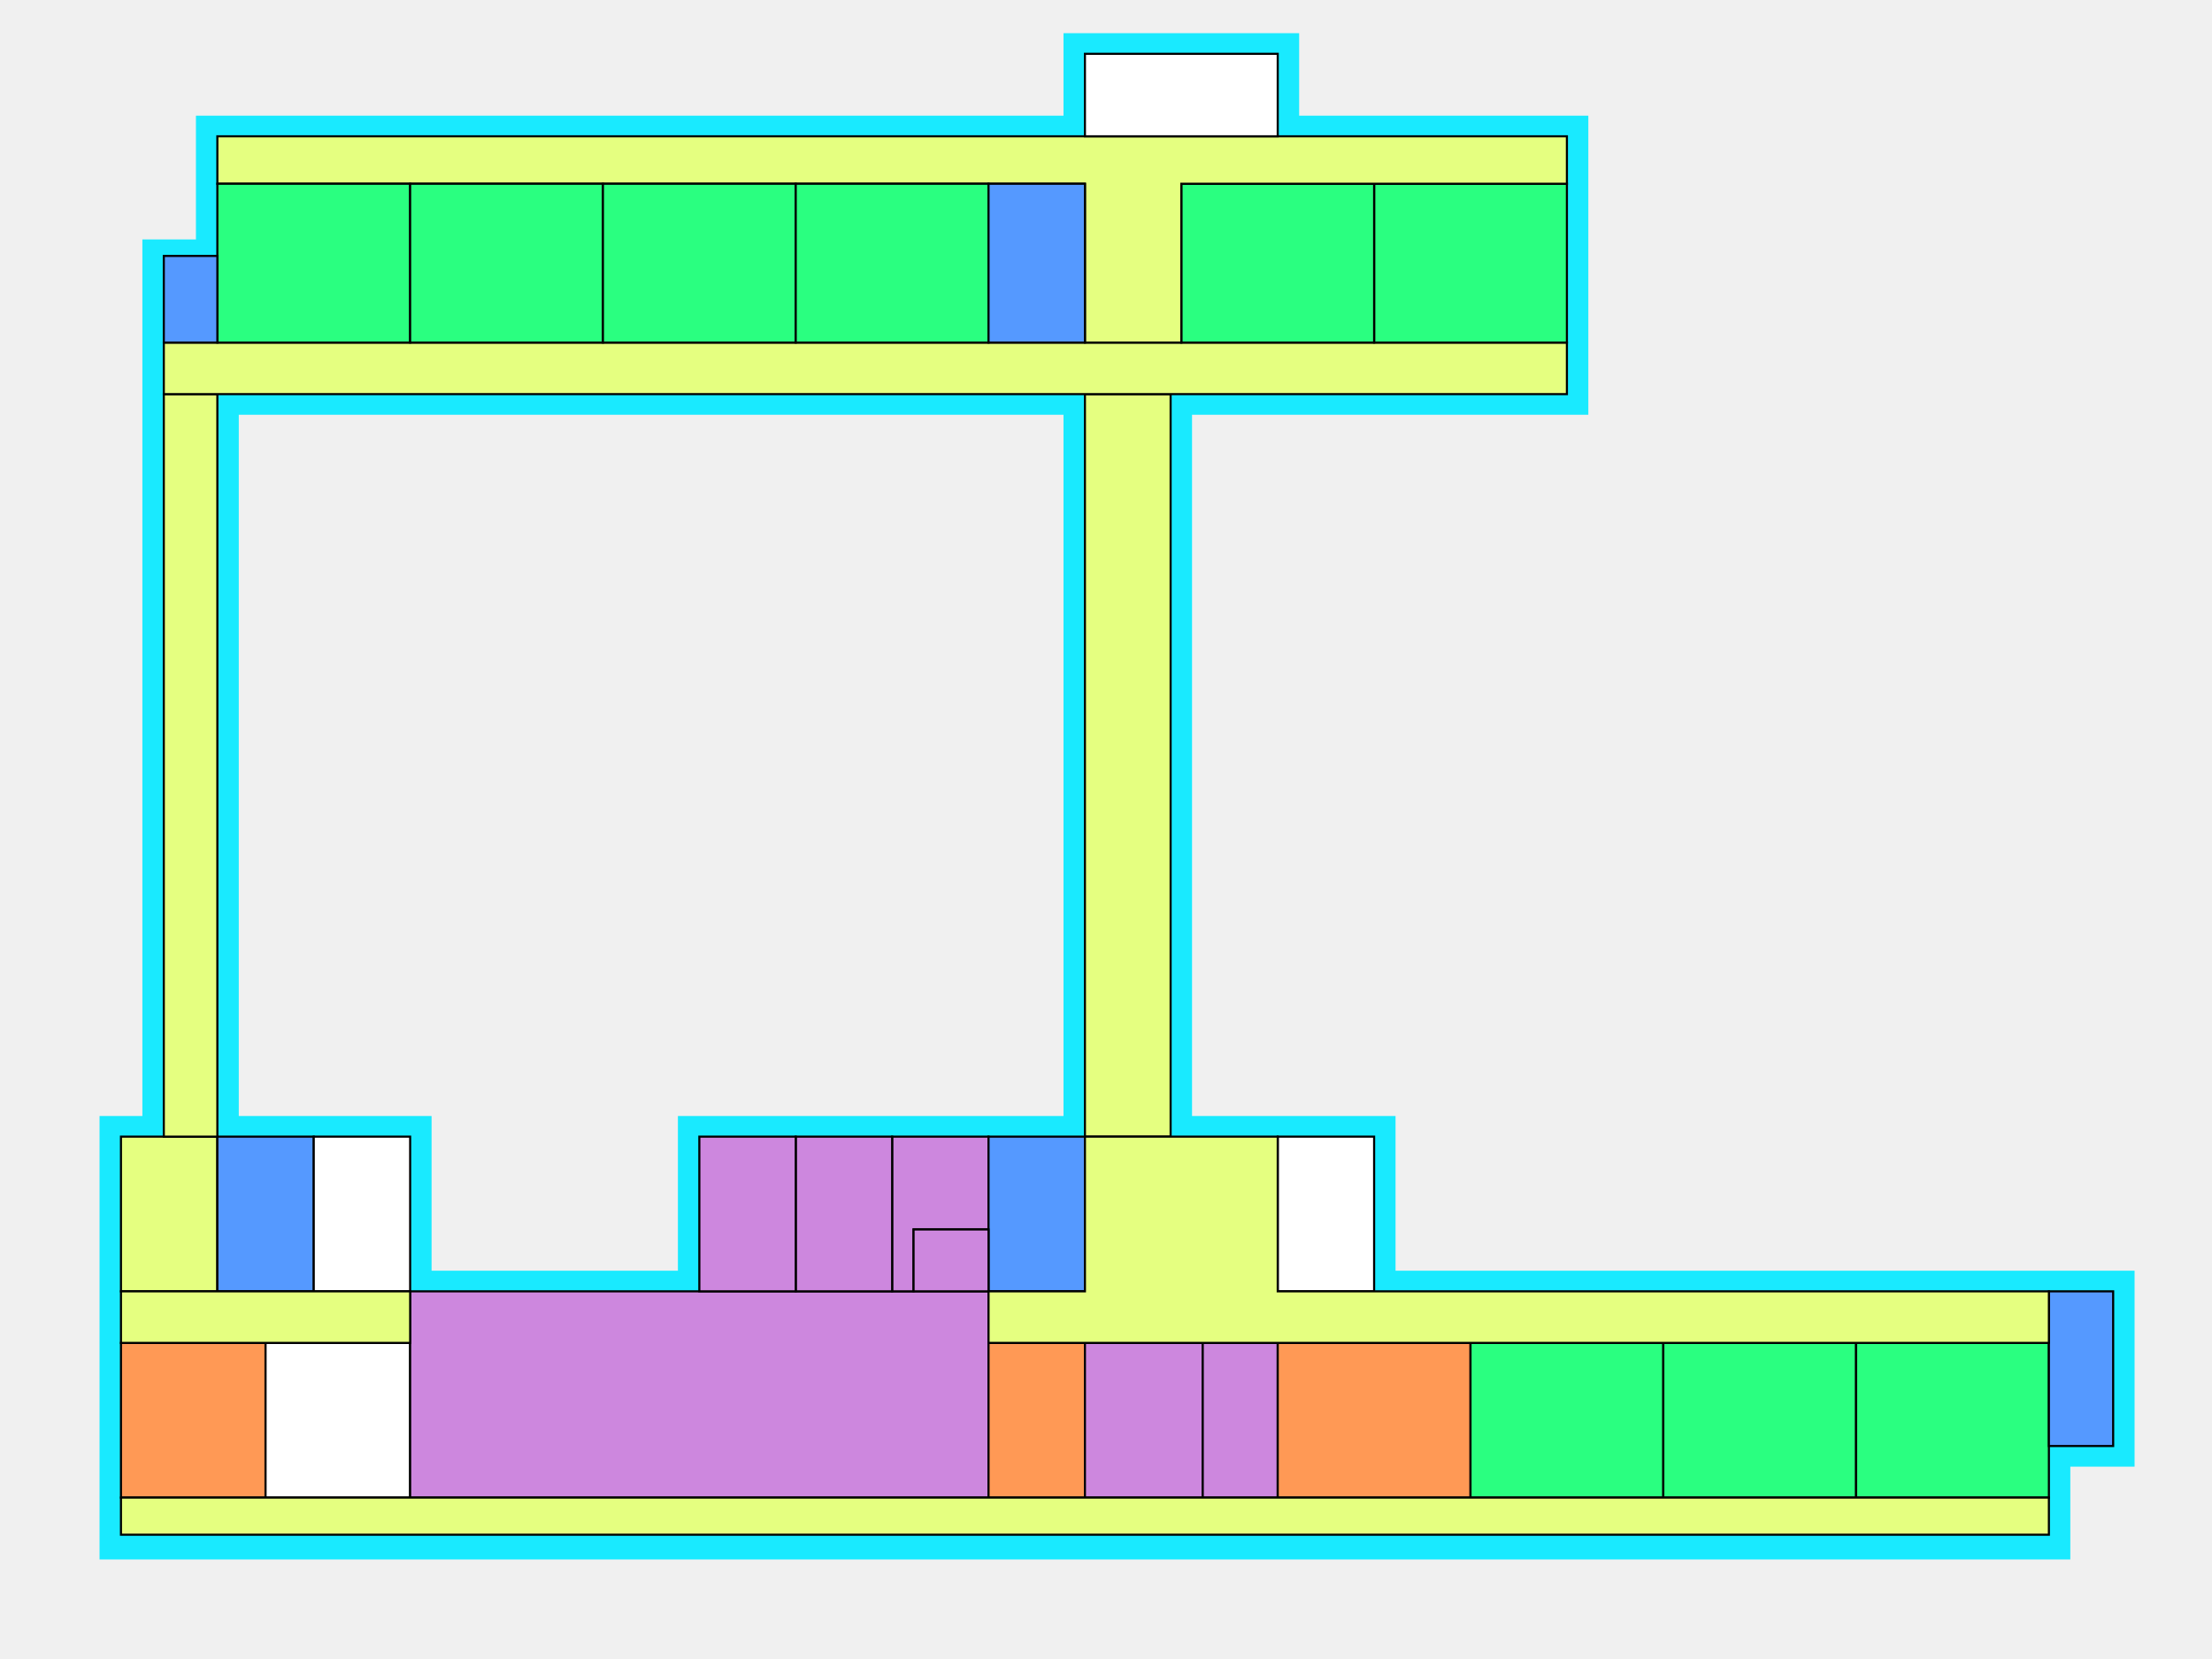
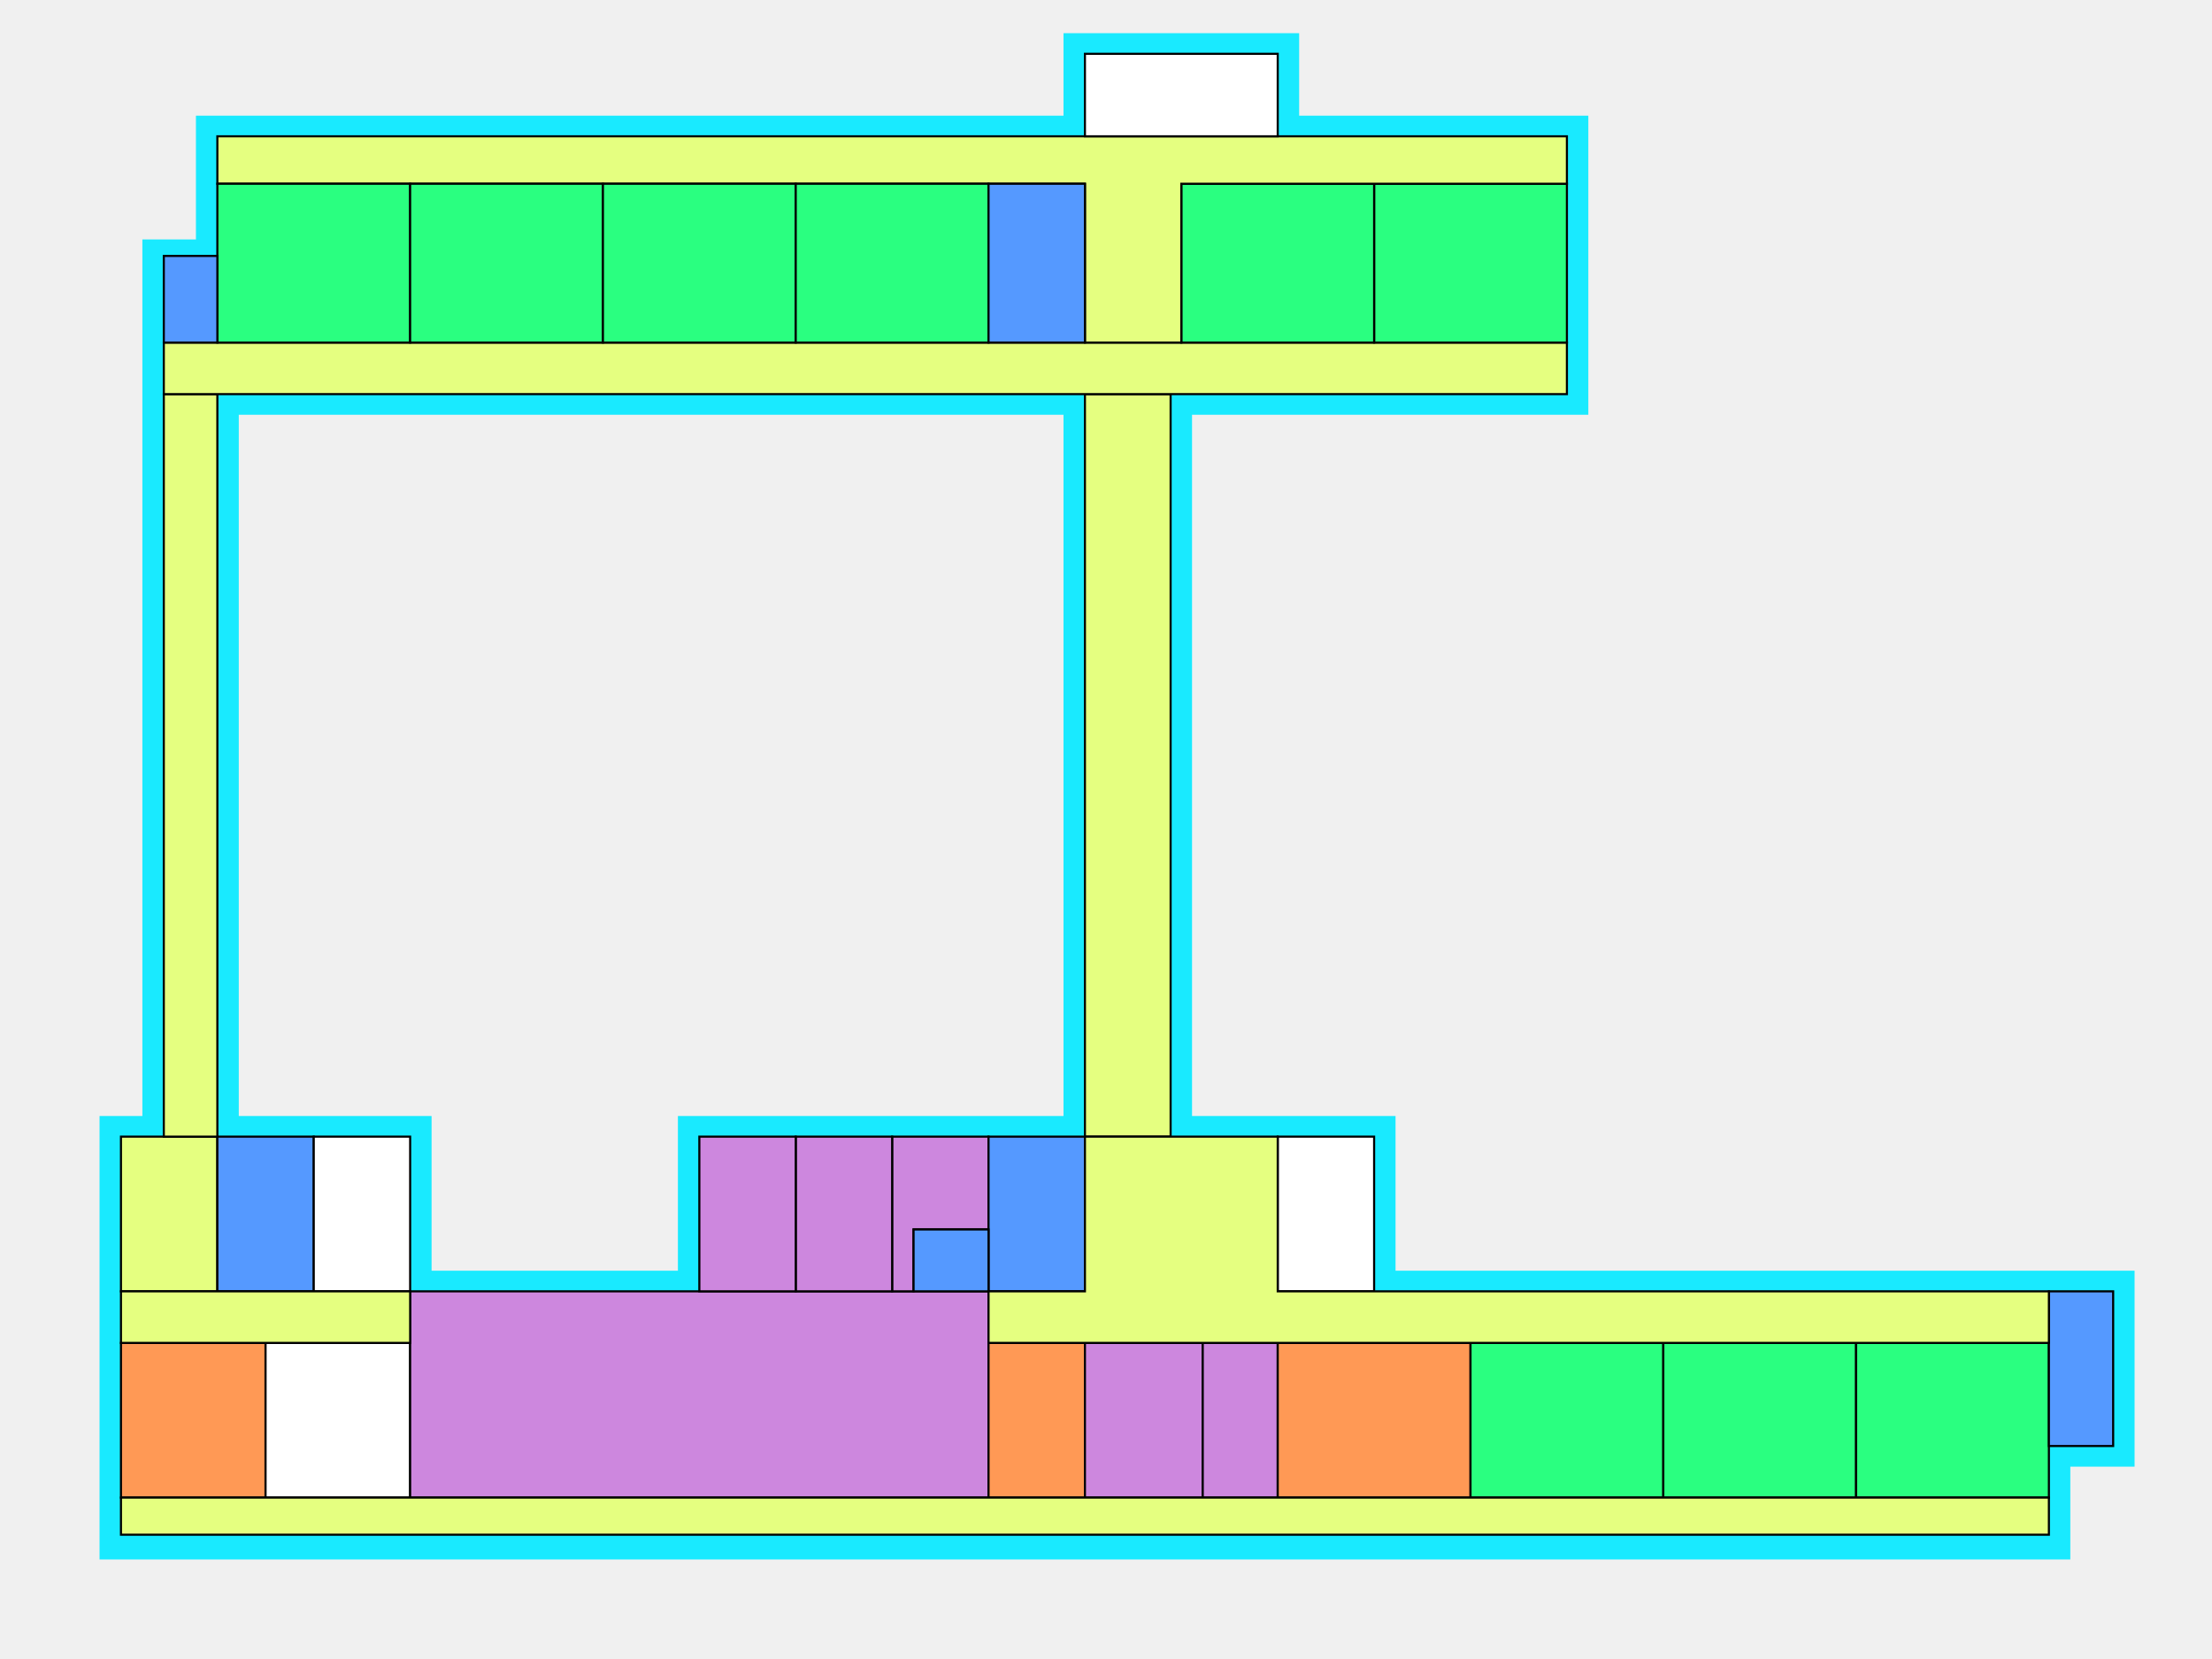
<svg xmlns="http://www.w3.org/2000/svg" width="1000" height="750" viewBox="0 0 1000 750" version="1.1" id="svg1">
  <defs id="defs1" />
  <path id="path34" style="opacity:1;fill:#19eaff;fill-opacity:1;stroke:#000000;stroke-width:0;stroke-dasharray:none" d="M 480.789,15 V 52.297 H 88.579 V 108.243 H 64.368 V 504.527 H 45 V 705 h 881.263 9.684 V 663.041 H 965 V 574.459 H 630.895 v -69.932 h -92 V 404.281 187.5 H 718.053 V 52.297 H 587.316 V 15 Z m -372.842,172.5 h 372.842 V 504.527 H 306.474 v 69.932 H 195.105 v -69.932 h -87.158 z m 53.263,293.716 z" />
  <rect style="opacity:1;fill:#ff9955;stroke:#000000;stroke-width:0.95" id="rect2" width="65.368" height="69.932" x="54.684" y="607.095" />
  <rect style="opacity:1;fill:#ffffff;stroke:#000000;stroke-width:0.95" id="rect3" width="65.368" height="69.932" x="120.053" y="607.095" />
  <rect style="opacity:1;fill:#cd87de;stroke:#000000;stroke-width:0.95" id="rect4" width="261.474" height="93.243" x="185.421" y="583.784" />
  <rect style="opacity:1;fill:#e5ff80;stroke:#000000;stroke-width:0.95" id="rect1" width="43.579" height="69.932" x="54.684" y="513.851" />
  <rect style="opacity:1;fill:#5599ff;stroke:#000000;stroke-width:0.95" id="rect5" width="43.579" height="69.932" x="98.263" y="513.851" />
  <rect style="opacity:1;fill:#ffffff;stroke:#000000;stroke-width:0.95" id="rect6" width="43.579" height="69.932" x="141.842" y="513.851" />
  <path id="rect7" style="opacity:1;fill:#cd87de;stroke:#000000;stroke-width:0.95" d="m 403.316,513.851 v 69.932 H 413 v -27.973 h 33.895 v -41.959 z" />
  <rect style="opacity:1;fill:#cd87de;stroke:#000000;stroke-width:0.95" id="rect8" width="43.579" height="69.932" x="359.737" y="513.851" />
  <rect style="opacity:1;fill:#cd87de;stroke:#000000;stroke-width:0.95" id="rect9" width="43.579" height="69.932" x="316.158" y="513.851" />
  <rect style="opacity:1;fill:#ff9955;stroke:#000000;stroke-width:0.95" id="rect10" width="43.579" height="69.932" x="446.895" y="607.095" />
  <rect style="opacity:1;fill:#cd87de;stroke:#000000;stroke-width:0.95" id="rect11" width="53.263" height="69.932" x="490.474" y="607.095" />
  <rect style="opacity:1;fill:#cd87de;stroke:#000000;stroke-width:0.95" id="rect12" width="33.895" height="69.932" x="543.737" y="607.095" />
  <rect style="opacity:1;fill:#5599ff;stroke:#000000;stroke-width:0.95" id="rect13" width="43.579" height="69.932" x="446.895" y="513.851" />
  <rect style="opacity:1;fill:#ffffff;stroke:#000000;stroke-width:0.95" id="rect14" width="43.579" height="69.932" x="577.632" y="513.851" />
  <rect style="opacity:1;fill:#ff9955;stroke:#000000;stroke-width:0.95" id="rect15" width="87.158" height="69.932" x="577.632" y="607.095" />
  <rect style="opacity:1;fill:#2aff80;stroke:#000000;stroke-width:0.95" id="rect16" width="87.158" height="69.932" x="664.789" y="607.095" />
  <rect style="opacity:1;fill:#2aff80;stroke:#000000;stroke-width:0.95" id="rect17" width="87.158" height="69.932" x="751.947" y="607.095" />
  <rect style="opacity:1;fill:#2aff80;stroke:#000000;stroke-width:0.95" id="rect18" width="87.158" height="69.932" x="839.105" y="607.095" />
  <rect style="opacity:1;fill:#e5ff80;stroke:#000000;stroke-width:0.95" id="rect19" width="871.579" height="16.784" x="54.684" y="677.027" />
  <rect style="opacity:1;fill:#5599ff;stroke:#000000;stroke-width:0.95" id="rect20" width="29.053" height="69.932" x="926.263" y="583.784" />
-   <rect style="opacity:1;fill:#cd87de;stroke:#000000;stroke-width:0.95" id="rect21" width="33.895" height="27.973" x="413" y="555.811" />
+   <rect style="opacity:1;fill:#5599ff;stroke:#000000;stroke-width:0.95" id="rect21" width="33.895" height="27.973" x="413" y="555.811" />
  <rect style="opacity:1;fill:#e5ff80;stroke:#000000;stroke-width:0.95;stroke-dasharray:none" id="rect22" width="38.737" height="335.676" x="490.474" y="178.176" />
  <rect style="opacity:1;fill:#e5ff80;stroke:#000000;stroke-width:0.95;stroke-dasharray:none" id="rect23" width="24.211" height="335.676" x="74.053" y="178.176" />
  <path style="opacity:1;fill:#e5ff80;stroke:#000000;stroke-width:0.95;stroke-dasharray:none" d="m 54.684,583.784 v 23.311 H 185.421 v -23.311 z" id="path23" />
  <path style="opacity:1;fill:#e5ff80;stroke:#000000;stroke-width:0.95;stroke-dasharray:none" d="m 490.474,513.851 h 87.158 v 69.932 h 348.632 v 23.311 H 446.895 v -23.311 h 43.579 z" id="path24" />
  <rect style="opacity:1;fill:#e5ff80;stroke:#000000;stroke-width:0.95;stroke-dasharray:none" id="rect24" width="634.316" height="23.311" x="74.053" y="154.865" />
  <rect style="opacity:1;fill:#2aff80;stroke:#000000;stroke-width:0.95;stroke-dasharray:none" id="rect25" width="87.158" height="71.797" x="621.211" y="83.068" />
  <rect style="opacity:1;fill:#2aff80;stroke:#000000;stroke-width:0.95;stroke-dasharray:none" id="rect26" width="87.158" height="71.797" x="534.053" y="83.068" />
  <path id="path26" style="opacity:1;fill:#e5ff80;stroke:#000000;stroke-width:0.95;stroke-dasharray:none" d="M 98.263,61.622 V 83.068 H 490.474 v 71.797 h 43.579 V 83.068 H 708.368 V 61.622 Z" />
  <rect style="opacity:1;fill:#2aff80;stroke:#000000;stroke-width:0.95;stroke-dasharray:none" id="rect27" width="87.158" height="71.797" x="98.263" y="83.068" />
  <rect style="opacity:1;fill:#2aff80;stroke:#000000;stroke-width:0.95;stroke-dasharray:none" id="rect28" width="87.158" height="71.797" x="185.421" y="83.068" />
  <rect style="opacity:1;fill:#2aff80;stroke:#000000;stroke-width:0.95;stroke-dasharray:none" id="rect29" width="87.158" height="71.797" x="272.579" y="83.068" />
  <rect style="opacity:1;fill:#2aff80;stroke:#000000;stroke-width:0.95;stroke-dasharray:none" id="rect30" width="87.158" height="71.797" x="359.737" y="83.068" />
  <rect style="opacity:1;fill:#5599ff;stroke:#000000;stroke-width:0.95;stroke-dasharray:none" id="rect31" width="43.579" height="71.797" x="446.895" y="83.068" />
  <rect style="opacity:1;fill:#ffffff;stroke:#000000;stroke-width:0.95;stroke-dasharray:none" id="rect32" width="87.158" height="37.297" x="490.474" y="24.324" />
  <rect style="opacity:1;fill:#5599ff;stroke:#000000;stroke-width:0.95;stroke-dasharray:none" id="rect33" width="24.211" height="39.162" x="74.053" y="115.703" />
</svg>
